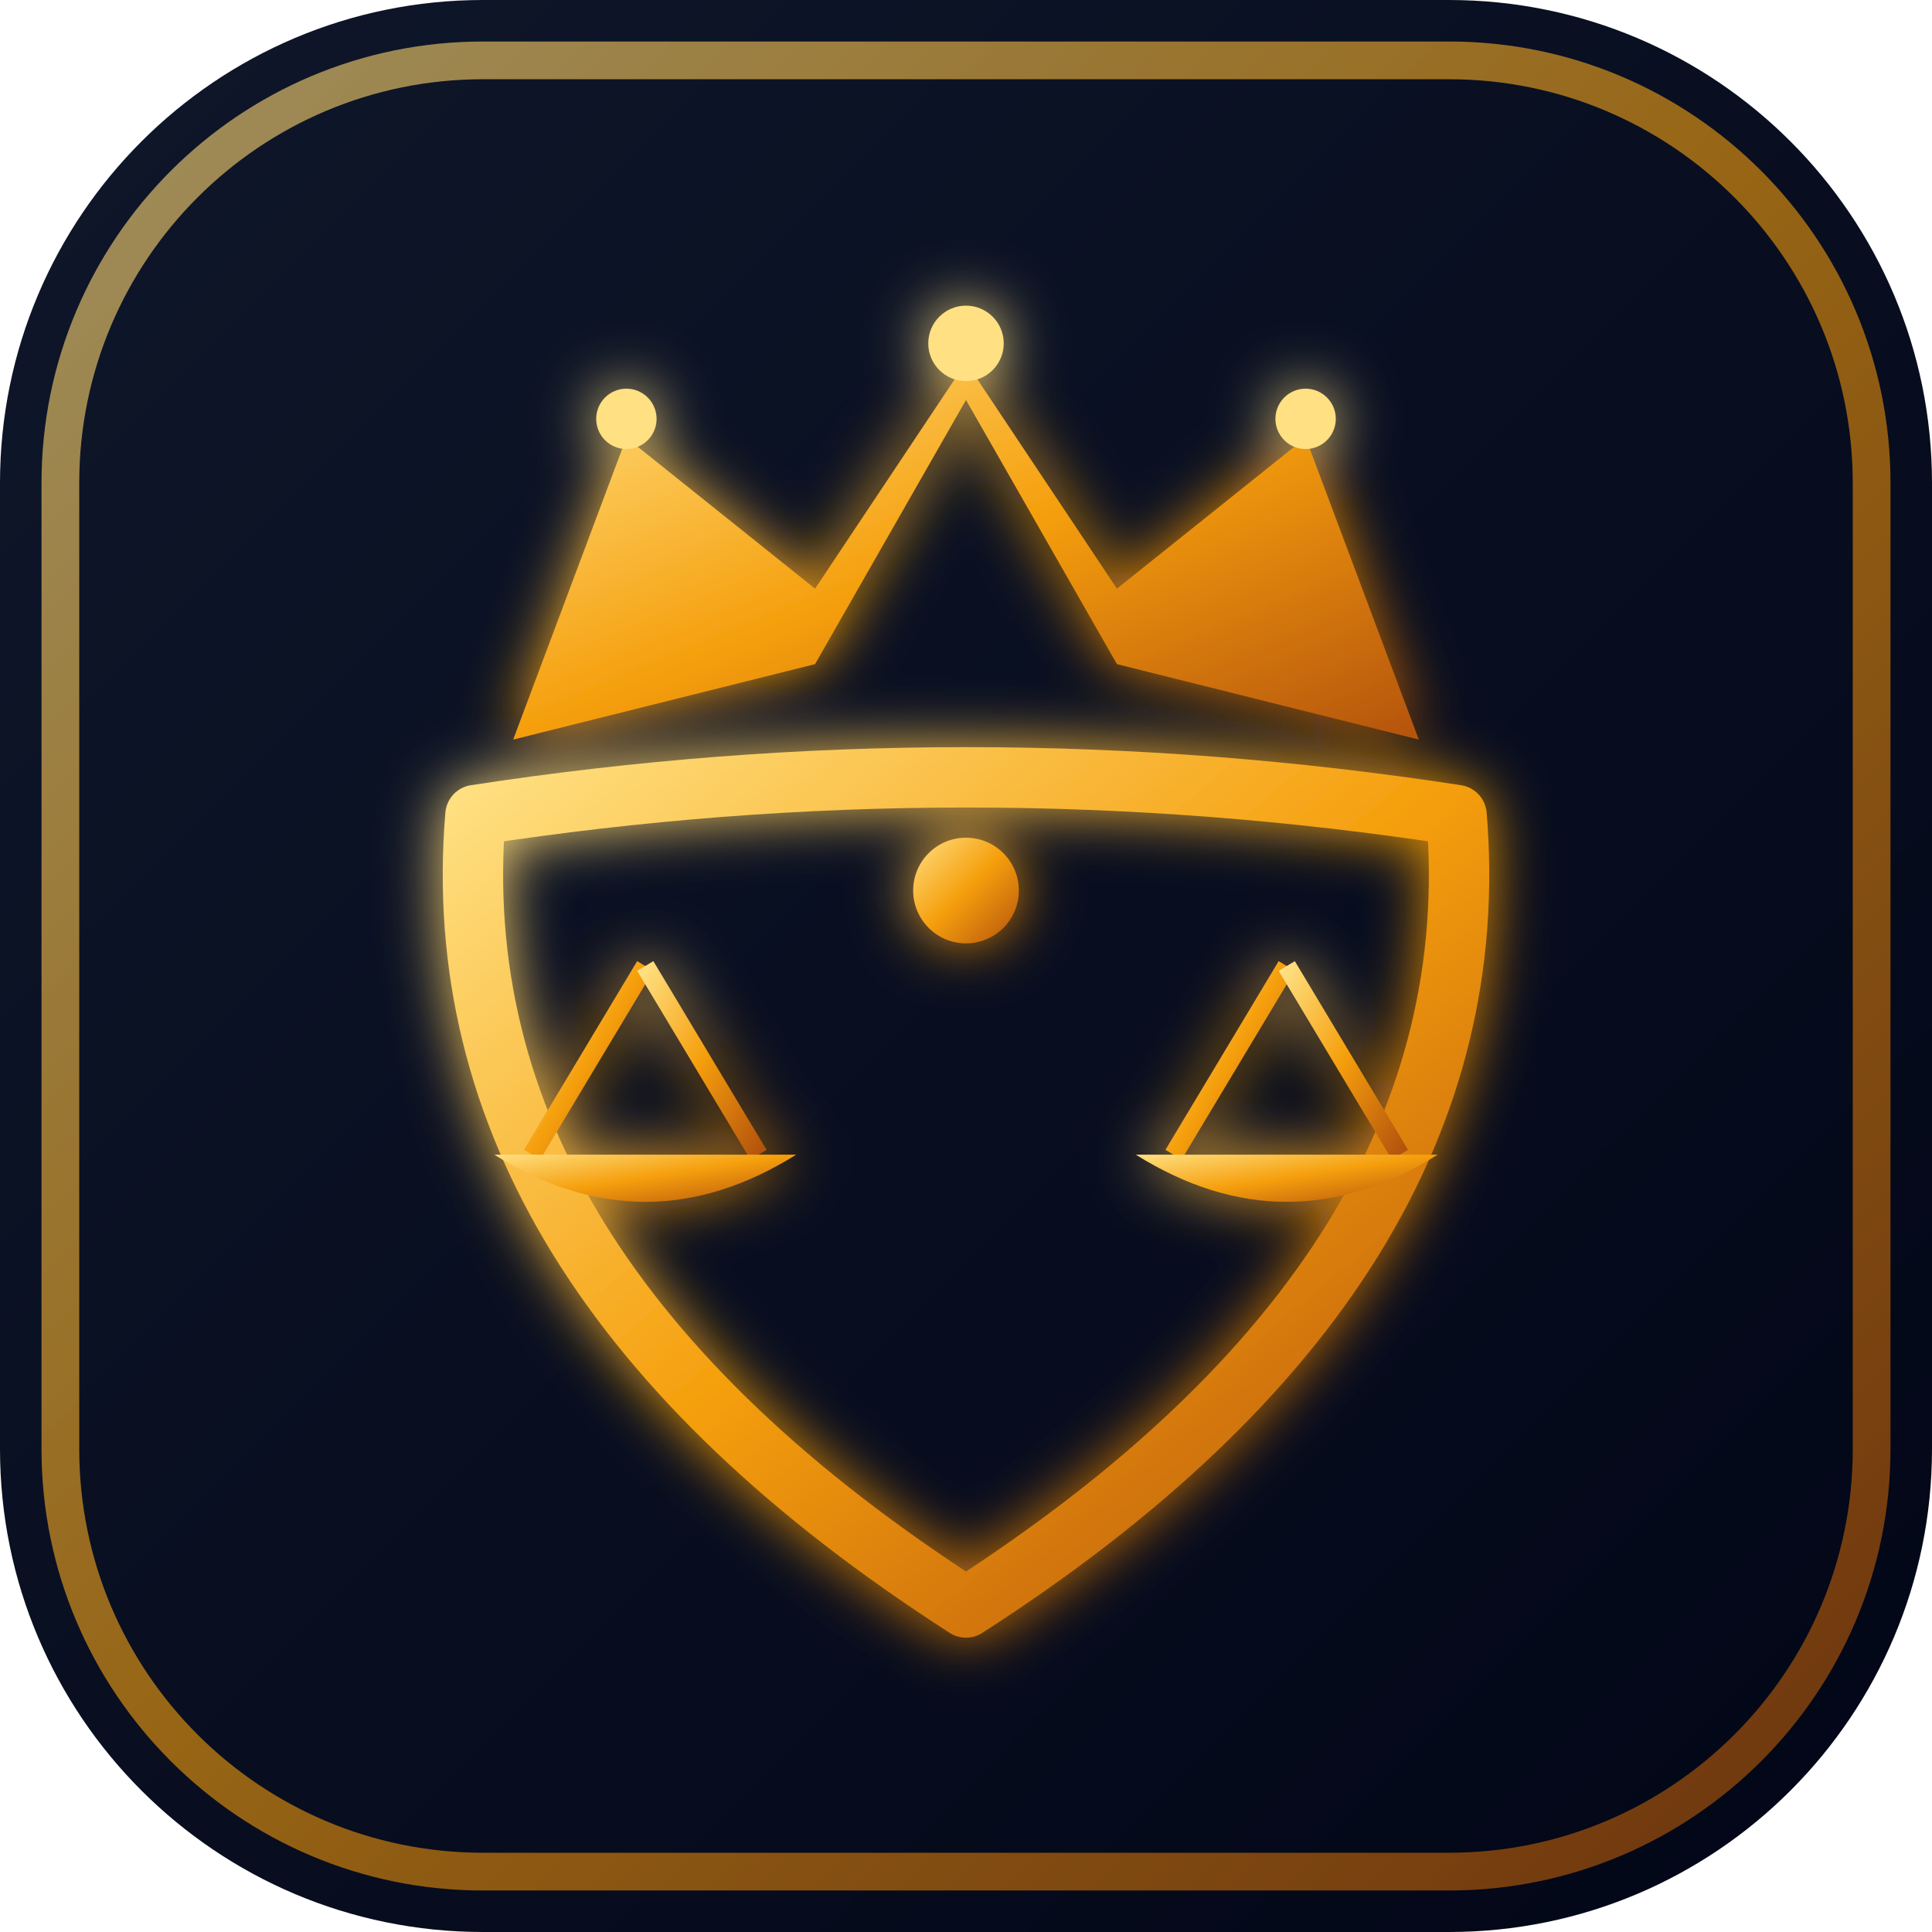
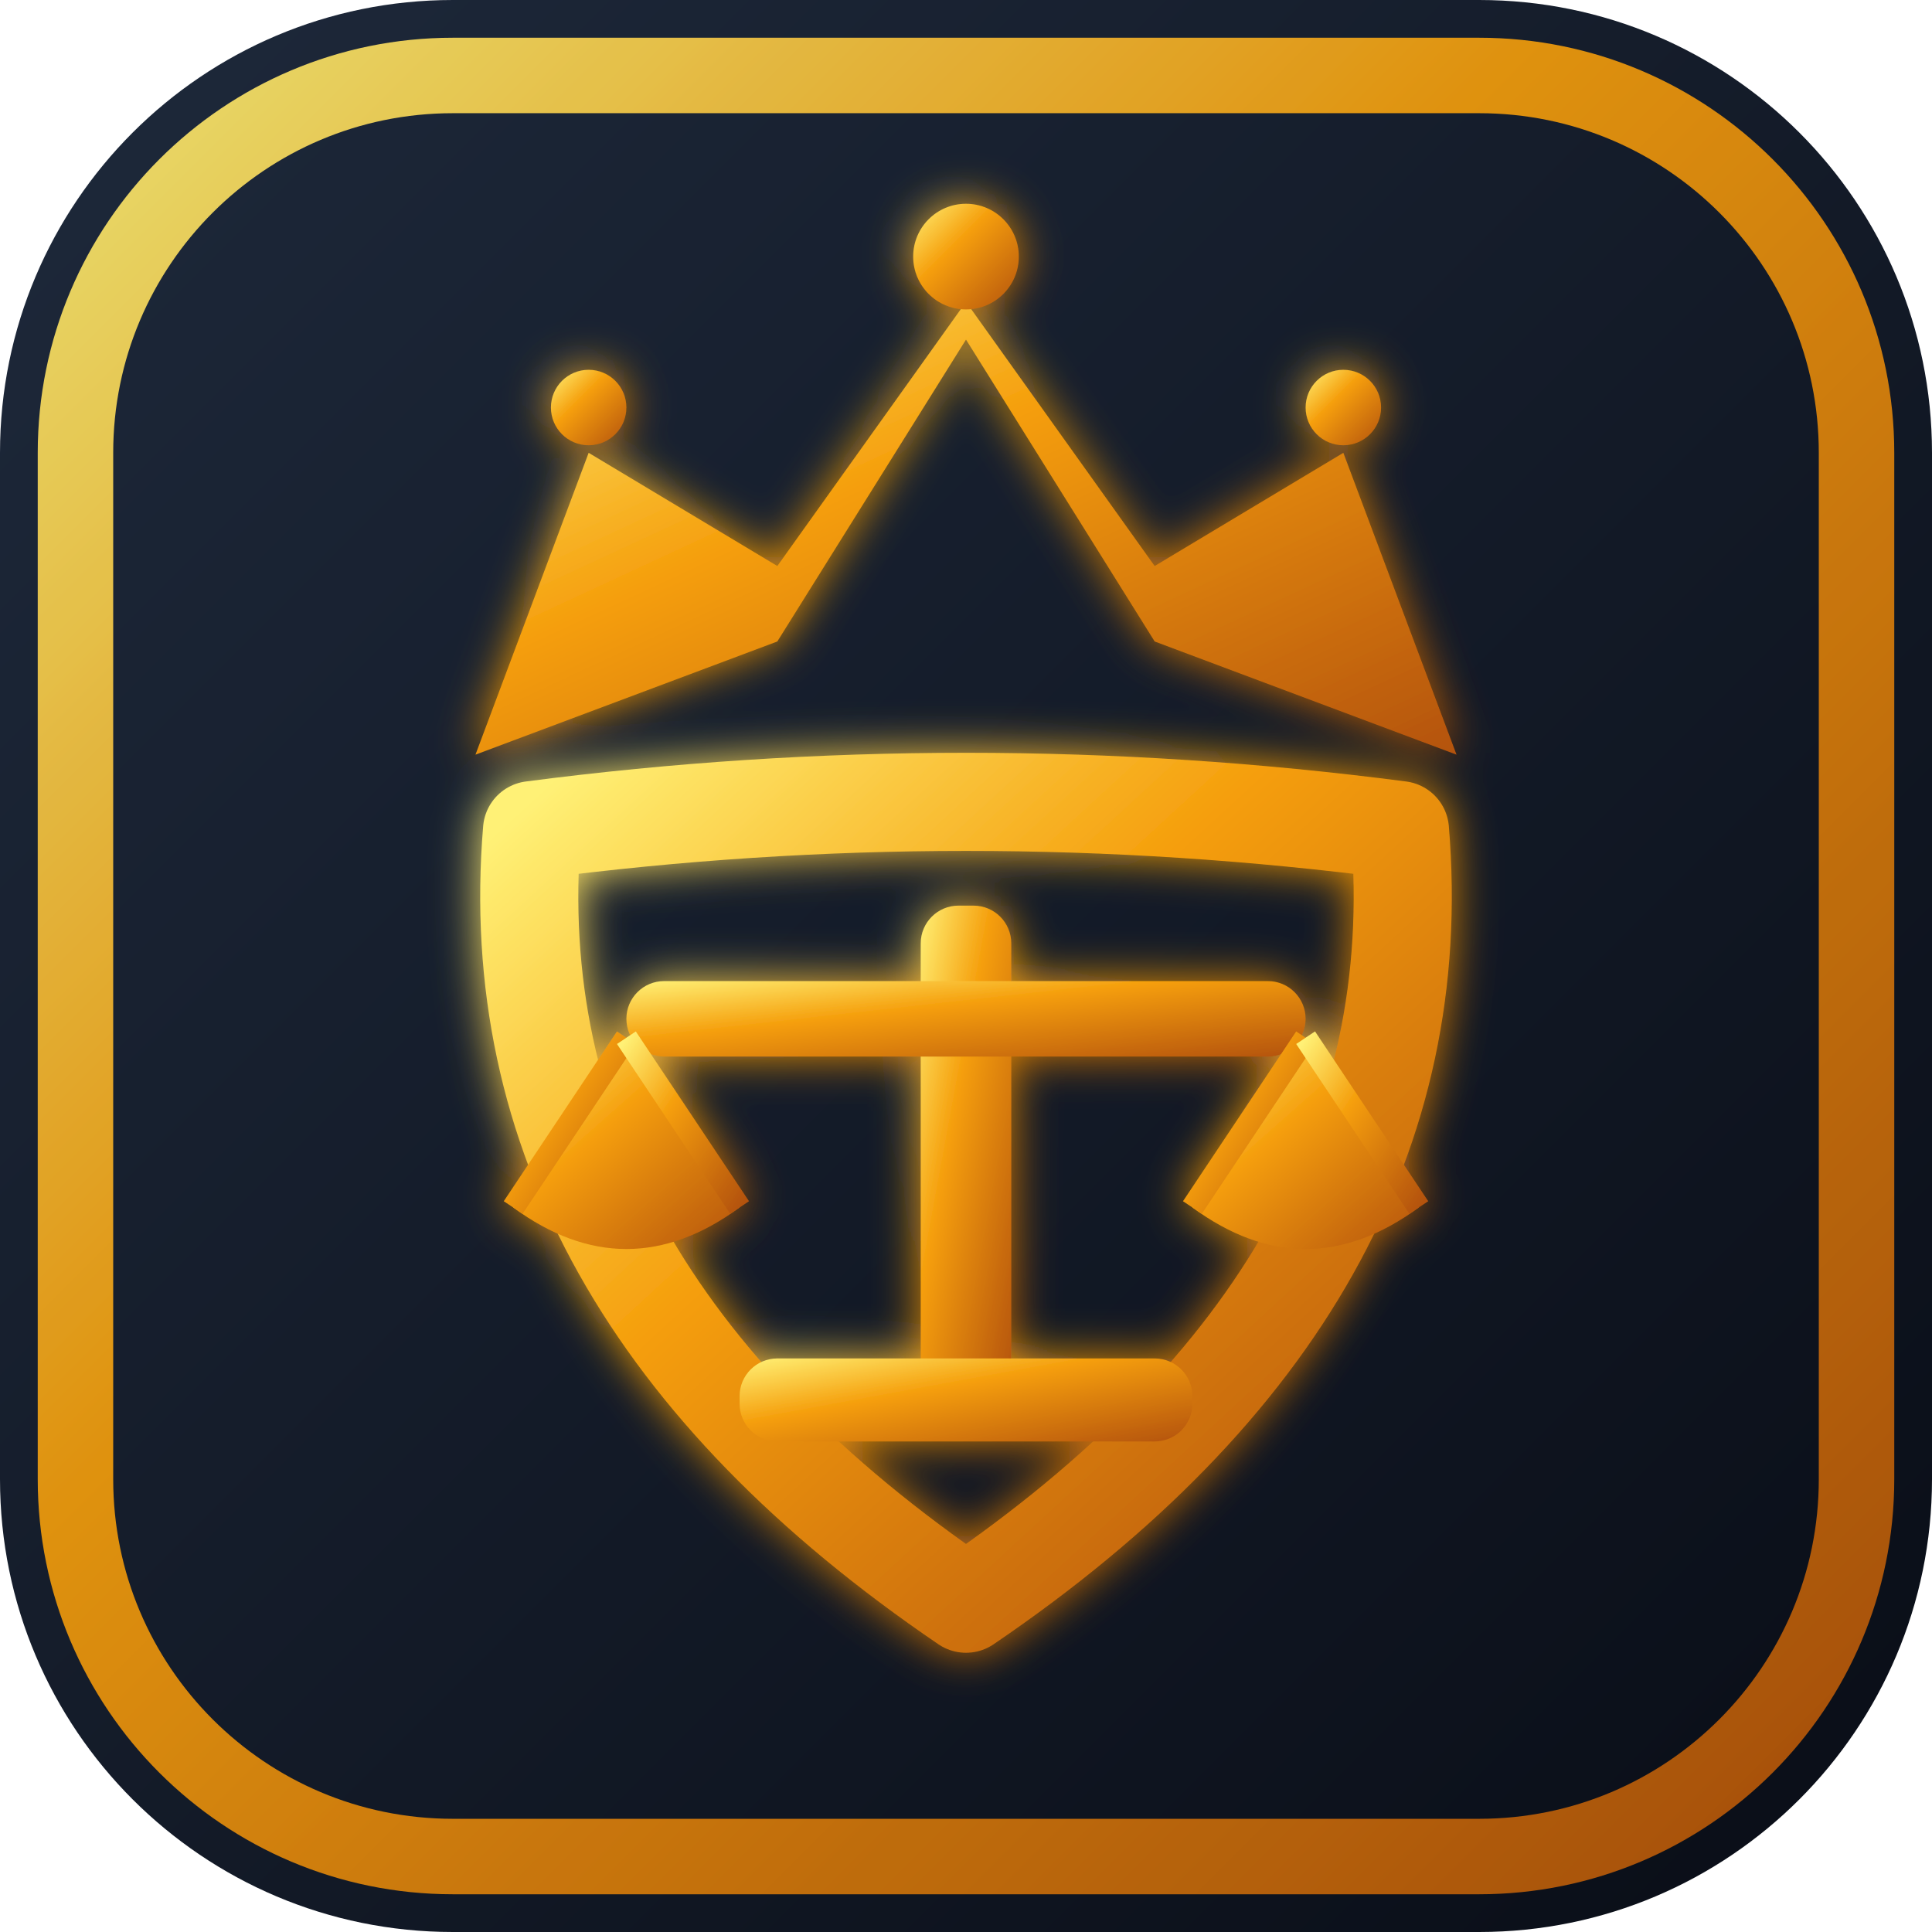
<svg xmlns="http://www.w3.org/2000/svg" viewBox="0 0 512 512" width="100%" height="100%">
  <defs>
-     <linearGradient id="goldGrad" x1="0%" y1="0%" x2="100%" y2="100%">
-       <stop offset="0%" stop-color="#ffe082" />
-       <stop offset="50%" stop-color="#f59e0b" />
+     <linearGradient id="gold" x1="0%" y1="0%" x2="100%" y2="100%">
+       <stop offset="0%" stop-color="#fff176" />
+       <stop offset="40%" stop-color="#f59e0b" />
      <stop offset="100%" stop-color="#b45309" />
    </linearGradient>
-     <linearGradient id="bgGrad" x1="0%" y1="0%" x2="100%" y2="100%">
-       <stop offset="0%" stop-color="#0f172a" />
-       <stop offset="100%" stop-color="#020617" />
+     <linearGradient id="bg" x1="0%" y1="0%" x2="100%" y2="100%">
+       <stop offset="0%" stop-color="#1e293b" />
+       <stop offset="100%" stop-color="#090d16" />
    </linearGradient>
-     <filter id="glow" x="-20%" y="-20%" width="140%" height="140%">
-       <feGaussianBlur stdDeviation="8" result="blur" />
+     <filter id="glow">
+       <feGaussianBlur stdDeviation="6" result="blur" />
      <feComposite in="SourceGraphic" in2="blur" operator="over" />
    </filter>
  </defs>
-   <rect width="512" height="512" rx="128" fill="url(#bgGrad)" />
-   <rect x="16" y="16" width="480" height="480" rx="112" fill="none" stroke="url(#goldGrad)" stroke-width="10" opacity="0.6" />
-   <g transform="translate(256, 256)" filter="url(#glow)">
-     <path d="M -90 -140 L -120 -60 L -40 -80 L 0 -150 L 40 -80 L 120 -60 L 90 -140 L 40 -100 L 0 -160 L -40 -100 Z" fill="url(#goldGrad)" />
-     <circle cx="0" cy="-165" r="10" fill="#ffe082" />
-     <circle cx="-90" cy="-145" r="8" fill="#ffe082" />
-     <circle cx="90" cy="-145" r="8" fill="#ffe082" />
-     <path d="M -130 -40 Q 0 -60 130 -40 Q 140 80 0 170 Q -140 80 -130 -40 Z" fill="none" stroke="url(#goldGrad)" stroke-width="16" stroke-linecap="round" stroke-linejoin="round" />
-     <line x1="0" y1="-20" x2="0" y2="100" stroke="url(#goldGrad)" stroke-width="12" stroke-linecap="round" />
-     <line x1="-30" y1="100" x2="30" y2="100" stroke="url(#goldGrad)" stroke-width="14" stroke-linecap="round" />
-     <circle cx="0" cy="-20" r="14" fill="url(#goldGrad)" />
-     <line x1="-85" y1="0" x2="85" y2="0" stroke="url(#goldGrad)" stroke-width="10" stroke-linecap="round" />
-     <line x1="-85" y1="0" x2="-115" y2="50" stroke="url(#goldGrad)" stroke-width="5" />
-     <line x1="-85" y1="0" x2="-55" y2="50" stroke="url(#goldGrad)" stroke-width="5" />
-     <path d="M -125 50 Q -85 75 -45 50 Z" fill="url(#goldGrad)" />
-     <line x1="85" y1="0" x2="55" y2="50" stroke="url(#goldGrad)" stroke-width="5" />
-     <line x1="85" y1="0" x2="115" y2="50" stroke="url(#goldGrad)" stroke-width="5" />
-     <path d="M 45 50 Q 85 75 125 50 Z" fill="url(#goldGrad)" />
+   <rect width="512" height="512" rx="120" fill="url(#bg)" />
+   <rect x="20" y="20" width="472" height="472" rx="100" fill="none" stroke="url(#gold)" stroke-width="20" opacity="0.9" />
+   <g transform="translate(256, 240)" fill="url(#gold)" filter="url(#glow)">
+     <path d="M -100 -120 L -130 -40 L -50 -70 L 0 -150 L 50 -70 L 130 -40 L 100 -120 L 50 -90 L 0 -160 L -50 -90 Z" />
+     <circle cx="0" cy="-172" r="14" />
+     <circle cx="-100" cy="-132" r="10" />
+     <circle cx="100" cy="-132" r="10" />
+     <path d="M -115 -20 Q 0 -35 115 -20 Q 125 100 0 185 Q -125 100 -115 -20 Z" stroke="url(#gold)" stroke-width="26" fill="none" stroke-linejoin="round" />
+     <rect x="-12" y="0" width="24" height="130" rx="10" />
+     <rect x="-60" y="120" width="120" height="22" rx="10" />
+     <rect x="-90" y="20" width="180" height="20" rx="10" />
+     <path d="M -90 38 L -120 80 Q -90 102 -60 80 Z" />
+     <line x1="-90" y1="35" x2="-120" y2="80" stroke="url(#gold)" stroke-width="6" />
+     <line x1="-90" y1="35" x2="-60" y2="80" stroke="url(#gold)" stroke-width="6" />
+     <path d="M 90 38 L 60 80 Q 90 102 120 80 Z" />
+     <line x1="90" y1="35" x2="60" y2="80" stroke="url(#gold)" stroke-width="6" />
+     <line x1="90" y1="35" x2="120" y2="80" stroke="url(#gold)" stroke-width="6" />
  </g>
</svg>
